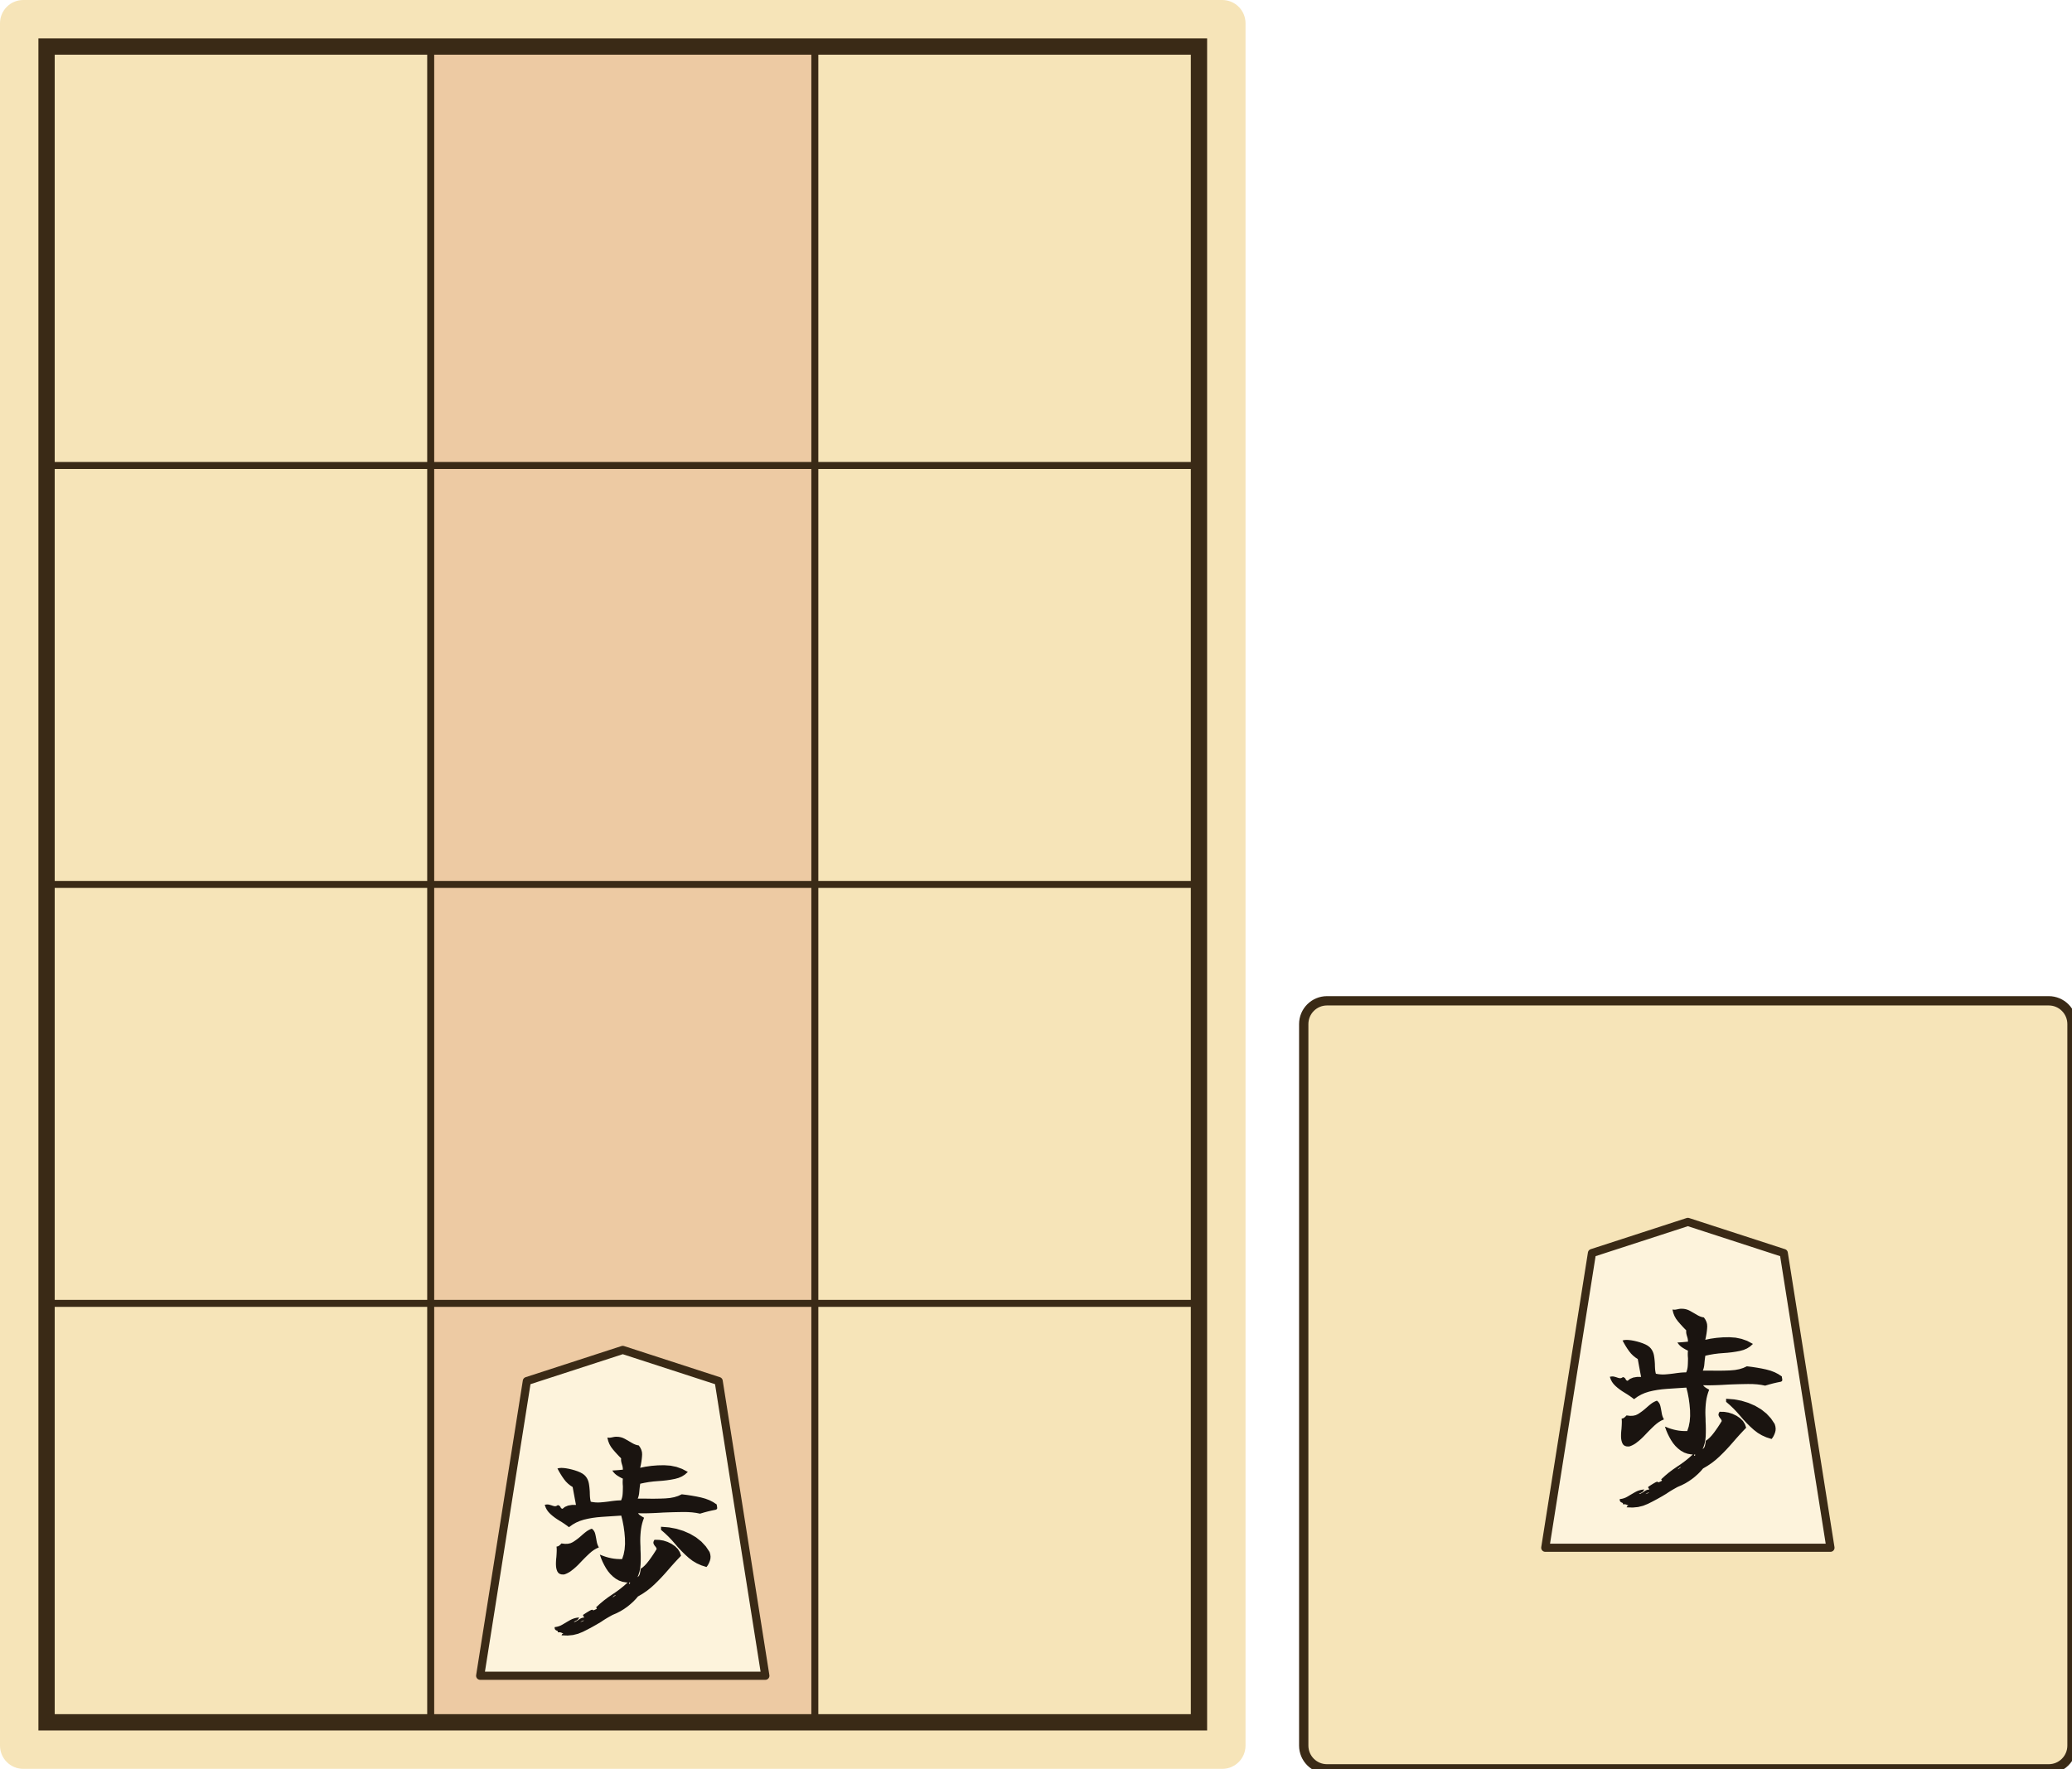
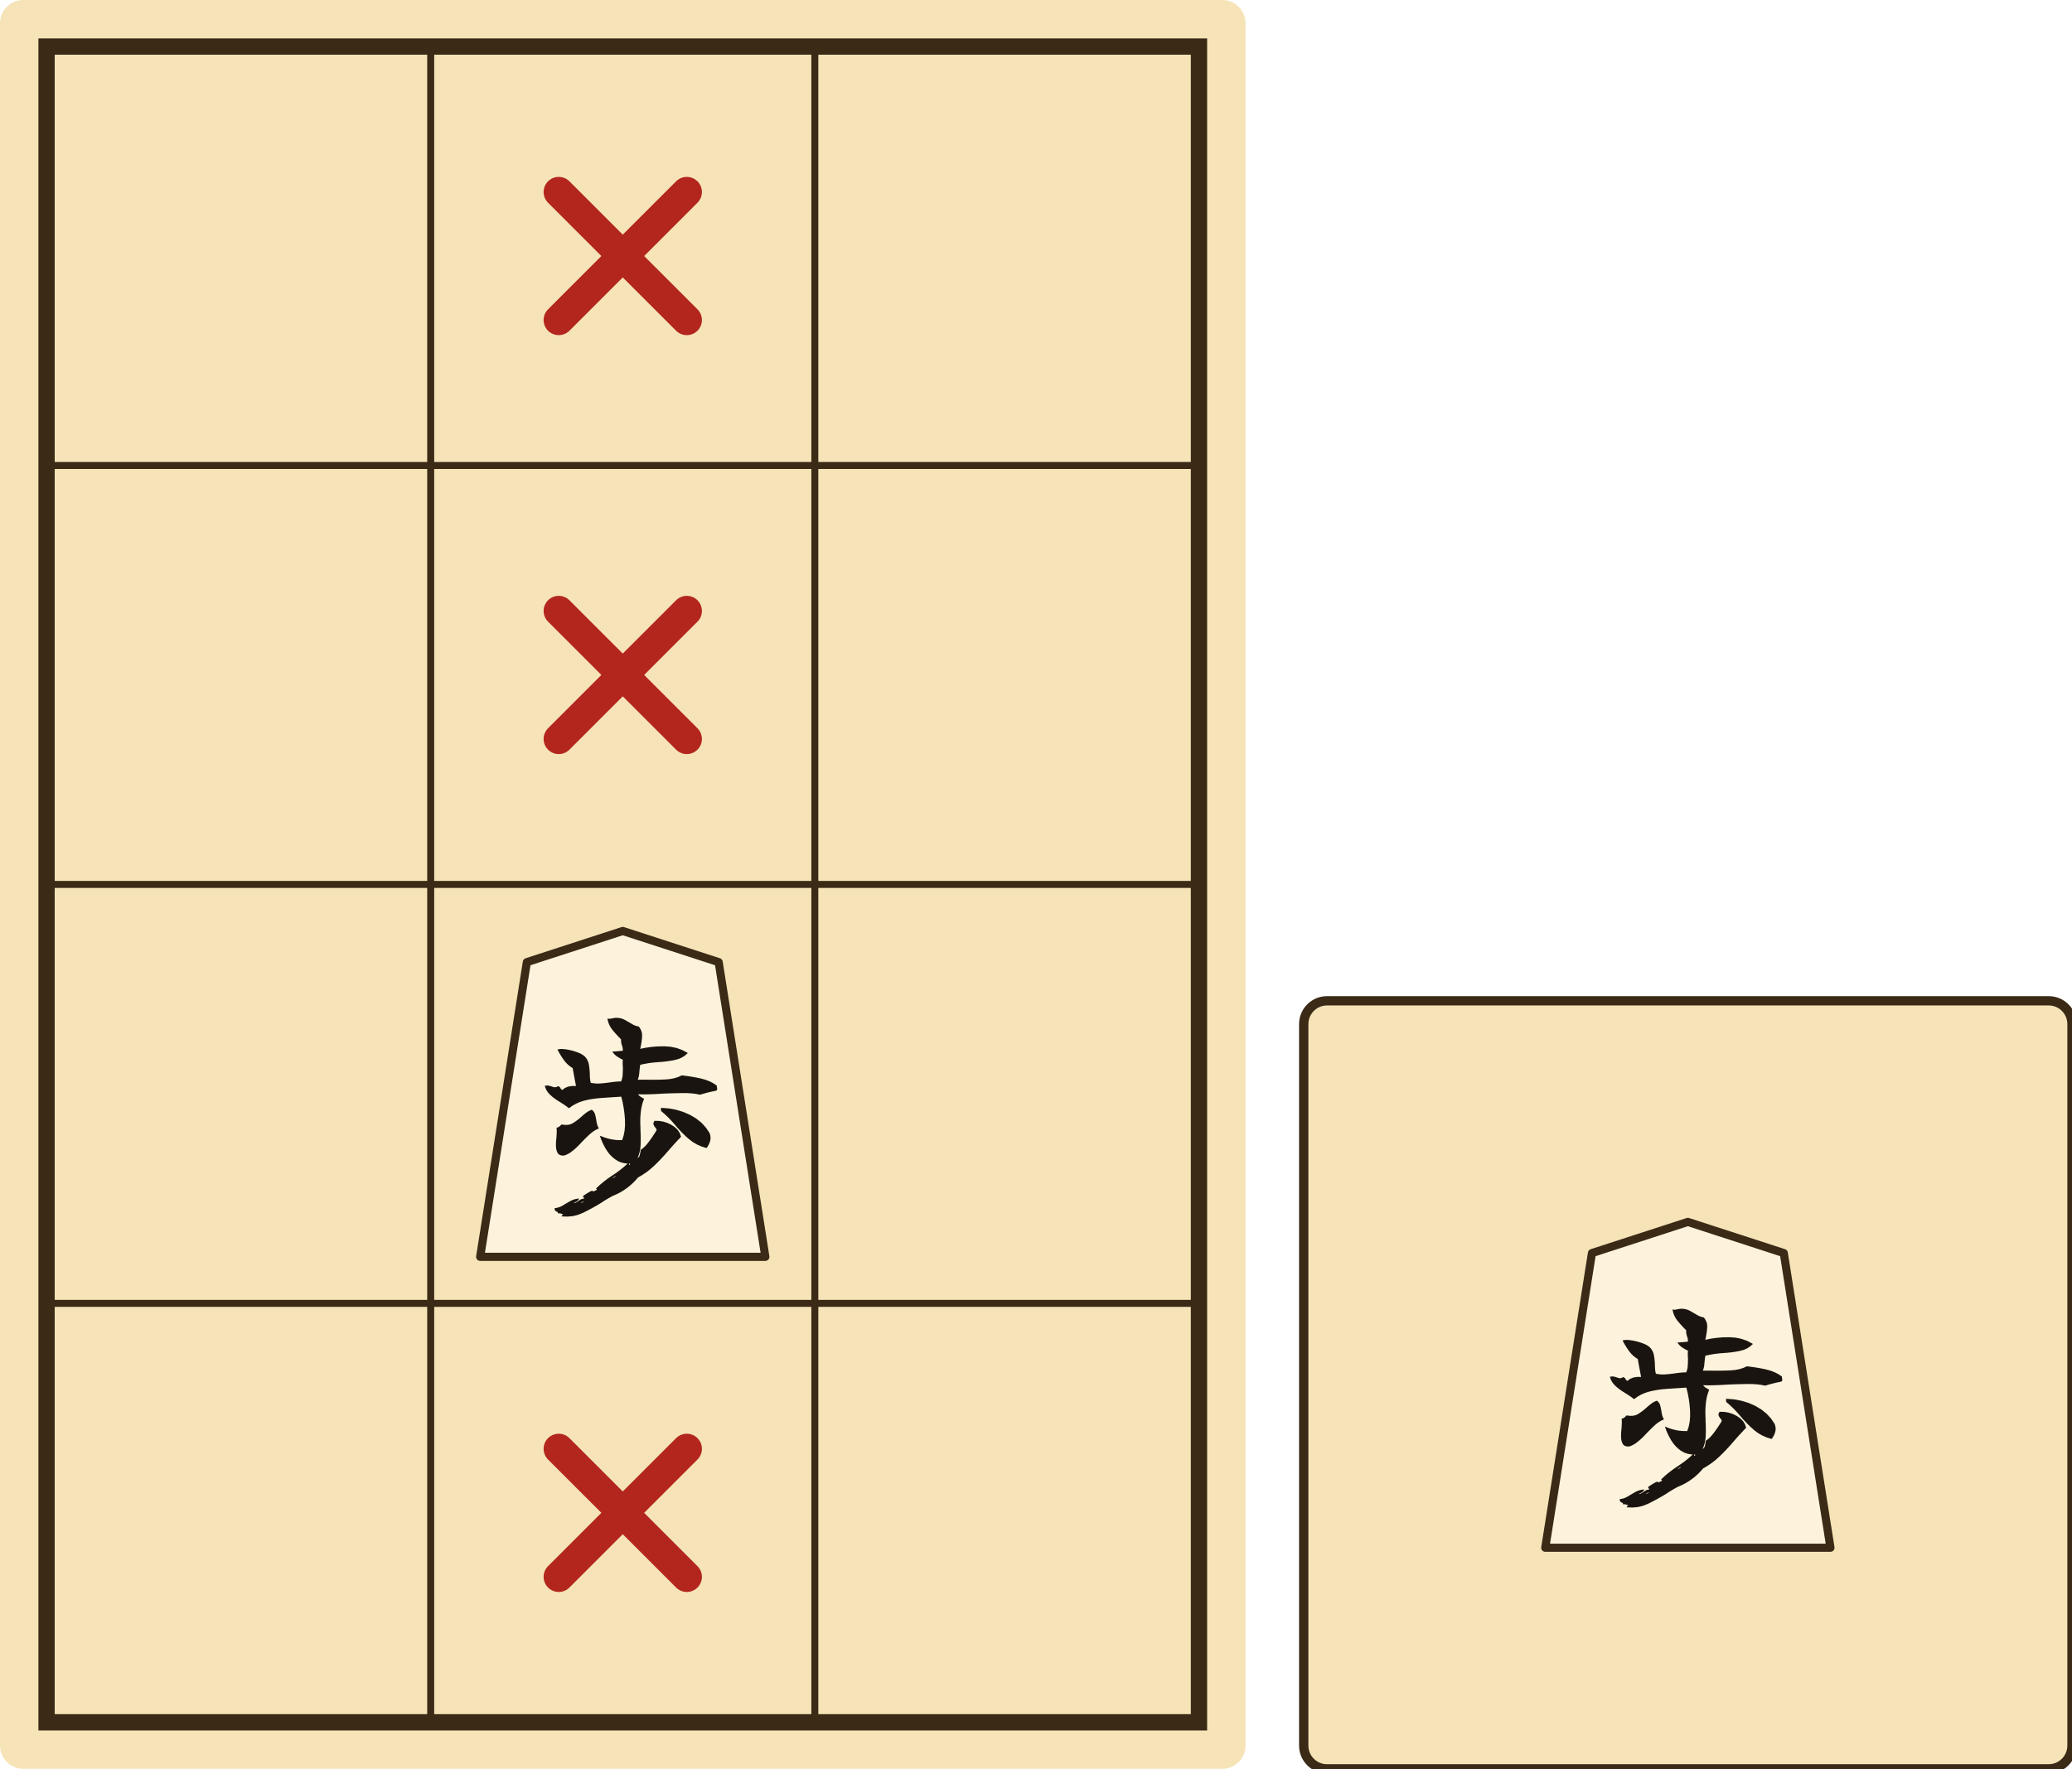
<svg xmlns="http://www.w3.org/2000/svg" width="534" height="456" viewBox="0 0 178.000 152.000">
  <g transform="translate(0.0,0.0)">
    <rect x="0" y="0" width="107.0" height="152.0" rx="2" fill="#f6e4b8" />
-     <rect x="37.0" y="112.0" width="33.0" height="36.0" fill="#b3261e" fill-opacity="0.14" />
-     <rect x="37.0" y="76.0" width="33.0" height="36.0" fill="#b3261e" fill-opacity="0.14" />
-     <rect x="37.0" y="40.0" width="33.0" height="36.0" fill="#b3261e" fill-opacity="0.14" />
-     <rect x="37.0" y="4.0" width="33.0" height="36.0" fill="#b3261e" fill-opacity="0.14" />
    <line x1="4.0" y1="4.0" x2="4.0" y2="148.0" stroke="#3a2a16" stroke-width="0.6" />
    <line x1="37.0" y1="4.0" x2="37.0" y2="148.0" stroke="#3a2a16" stroke-width="0.6" />
    <line x1="70.0" y1="4.0" x2="70.0" y2="148.0" stroke="#3a2a16" stroke-width="0.6" />
    <line x1="103.0" y1="4.0" x2="103.0" y2="148.0" stroke="#3a2a16" stroke-width="0.6" />
    <line x1="4.0" y1="4.0" x2="103.0" y2="4.0" stroke="#3a2a16" stroke-width="0.6" />
    <line x1="4.0" y1="40.0" x2="103.0" y2="40.0" stroke="#3a2a16" stroke-width="0.6" />
    <line x1="4.0" y1="76.0" x2="103.0" y2="76.0" stroke="#3a2a16" stroke-width="0.6" />
    <line x1="4.0" y1="112.0" x2="103.0" y2="112.0" stroke="#3a2a16" stroke-width="0.6" />
    <line x1="4.0" y1="148.0" x2="103.0" y2="148.0" stroke="#3a2a16" stroke-width="0.6" />
    <rect x="4.0" y="4.0" width="99.0" height="144.0" fill="none" stroke="#3a2a16" stroke-width="1.4" />
    <rect x="112.0" y="86.0" width="66.0" height="66.0" rx="2" fill="#f6e4b8" stroke="#3a2a16" stroke-width="0.8" />
-     <g transform="translate(53.500,130.000)">
+     <path d="M48.0,16.5 L59.0,27.5 M59.0,16.5 L48.0,27.5" stroke="#b3261e" stroke-width="2.6" stroke-linecap="round" />
+     <path d="M48.0,52.5 L59.0,63.5 M59.0,52.5 L48.0,63.5" stroke="#b3261e" stroke-width="2.6" stroke-linecap="round" />
+     <path d="M48.0,124.5 L59.0,135.5 M59.0,124.5 L48.0,135.5" stroke="#b3261e" stroke-width="2.6" stroke-linecap="round" />
+     <g transform="translate(53.500,94.000)">
      <polygon points="-12.250,14.000 12.250,14.000 8.239,-11.323 0.000,-14.000 -8.239,-11.323" fill="#fdf3dc" stroke="#3a2a16" stroke-width="0.7" stroke-linejoin="round" />
      <path transform="translate(0,2.195)" d="M -5.597,7.966 L -5.58,7.995 L -5.567,8.075 L -5.461,8.067 L -5.398,8.07 L -5.341,8.08 L -5.287,8.098 L -5.231,8.121 L -5.172,8.146 L -5.111,8.172 L -5.09,8.181 L -5.121,8.184 L -5.174,8.202 L -5.215,8.235 L -5.261,8.331 L -4.732,8.349 L -4.28,8.305 L -3.846,8.199 L -3.433,8.032 L -3.033,7.831 L -2.639,7.621 L -2.25,7.402 L -1.864,7.173 L -1.742,7.09 L -1.62,7.01 L -1.496,6.932 L -1.372,6.857 L -1.248,6.784 L -1.124,6.714 L -1.001,6.645 L -0.882,6.58 L -0.539,6.432 L -0.212,6.265 L 0.094,6.08 L 0.381,5.878 L 0.646,5.664 L 0.89,5.444 L 1.111,5.219 L 1.304,4.993 L 1.68,4.772 L 2.042,4.527 L 2.382,4.261 L 2.701,3.977 L 3.005,3.679 L 3.301,3.375 L 3.588,3.063 L 3.867,2.746 L 4.143,2.428 L 4.423,2.115 L 4.705,1.81 L 5.009,1.491 L 4.901,1.18 L 4.732,0.914 L 4.495,0.678 L 4.192,0.47 L 3.85,0.303 L 3.495,0.189 L 3.127,0.128 L 2.726,0.12 L 2.666,0.224 L 2.637,0.305 L 2.63,0.383 L 2.645,0.452 L 2.673,0.512 L 2.702,0.567 L 2.736,0.619 L 2.774,0.67 L 2.801,0.699 L 2.824,0.727 L 2.844,0.755 L 2.862,0.785 L 2.878,0.816 L 2.892,0.85 L 2.904,0.889 L 2.911,0.916 L 2.766,1.153 L 2.604,1.403 L 2.432,1.654 L 2.251,1.904 L 2.069,2.135 L 1.892,2.328 L 1.721,2.483 L 1.538,2.613 L 1.525,2.726 L 1.509,2.829 L 1.488,2.939 L 1.463,3.052 L 1.425,3.158 L 1.364,3.246 L 1.28,3.32 L 1.267,3.327 L 1.347,3.14 L 1.44,2.841 L 1.502,2.537 L 1.532,2.229 L 1.542,1.917 L 1.544,1.602 L 1.538,1.282 L 1.523,0.959 L 1.522,0.858 L 1.521,0.757 L 1.518,0.657 L 1.514,0.559 L 1.51,0.46 L 1.507,0.361 L 1.505,0.261 L 1.504,0.161 L 1.508,-0.081 L 1.521,-0.321 L 1.541,-0.562 L 1.569,-0.802 L 1.609,-1.041 L 1.664,-1.277 L 1.733,-1.51 L 1.83,-1.775 L 1.719,-1.838 L 1.641,-1.884 L 1.567,-1.93 L 1.497,-1.976 L 1.433,-2.024 L 1.376,-2.081 L 1.323,-2.147 L 1.314,-2.162 L 1.511,-2.157 L 1.785,-2.154 L 2.062,-2.157 L 2.34,-2.164 L 2.62,-2.174 L 2.899,-2.187 L 3.179,-2.202 L 3.457,-2.219 L 3.9,-2.236 L 4.334,-2.25 L 4.76,-2.259 L 5.177,-2.266 L 5.577,-2.261 L 5.953,-2.236 L 6.303,-2.191 L 6.64,-2.125 L 6.977,-2.225 L 7.309,-2.314 L 7.644,-2.392 L 7.991,-2.463 L 8.041,-2.488 L 8.078,-2.518 L 8.103,-2.558 L 8.111,-2.6 L 8.11,-2.64 L 8.106,-2.68 L 8.1,-2.723 L 8.092,-2.769 L 8.084,-2.812 L 8.078,-2.846 L 8.075,-2.873 L 8.073,-2.914 L 7.769,-3.116 L 7.45,-3.279 L 7.101,-3.412 L 6.722,-3.516 L 6.325,-3.6 L 5.919,-3.672 L 5.504,-3.735 L 5.069,-3.788 L 4.755,-3.644 L 4.419,-3.54 L 4.047,-3.47 L 3.64,-3.434 L 3.22,-3.419 L 2.813,-3.411 L 2.421,-3.41 L 2.042,-3.416 L 1.283,-3.416 L 1.319,-3.499 L 1.366,-3.653 L 1.4,-3.822 L 1.42,-4.003 L 1.436,-4.187 L 1.455,-4.368 L 1.478,-4.548 L 1.5,-4.697 L 1.863,-4.775 L 2.252,-4.842 L 2.641,-4.891 L 3.031,-4.923 L 3.415,-4.952 L 3.784,-4.993 L 4.139,-5.046 L 4.479,-5.11 L 4.797,-5.199 L 5.082,-5.322 L 5.333,-5.481 L 5.591,-5.71 L 5.094,-5.973 L 4.613,-6.144 L 4.101,-6.249 L 3.559,-6.287 L 3.009,-6.276 L 2.472,-6.233 L 1.948,-6.159 L 1.497,-6.065 L 1.503,-6.096 L 1.513,-6.14 L 1.531,-6.225 L 1.541,-6.269 L 1.55,-6.314 L 1.56,-6.36 L 1.601,-6.596 L 1.632,-6.819 L 1.653,-7.028 L 1.663,-7.224 L 1.649,-7.415 L 1.597,-7.605 L 1.509,-7.792 L 1.377,-7.986 L 1.222,-8.016 L 1.083,-8.059 L 0.941,-8.12 L 0.795,-8.198 L 0.646,-8.286 L 0.493,-8.375 L 0.338,-8.463 L 0.18,-8.553 L 0.015,-8.632 L -0.159,-8.689 L -0.339,-8.723 L -0.526,-8.734 L -0.573,-8.733 L -0.618,-8.732 L -0.66,-8.729 L -0.699,-8.724 L -0.738,-8.719 L -0.776,-8.712 L -0.815,-8.704 L -0.852,-8.696 L -0.898,-8.687 L -0.946,-8.677 L -0.996,-8.668 L -1.045,-8.659 L -1.095,-8.652 L -1.148,-8.65 L -1.205,-8.652 L -1.324,-8.666 L -1.247,-8.354 L -1.149,-8.108 L -1.019,-7.875 L -0.856,-7.656 L -0.677,-7.448 L -0.496,-7.247 L -0.313,-7.052 L -0.14,-6.876 L -0.145,-6.812 L -0.146,-6.732 L -0.14,-6.657 L -0.129,-6.586 L -0.114,-6.521 L -0.098,-6.458 L -0.081,-6.398 L -0.063,-6.34 L -0.045,-6.285 L -0.031,-6.231 L -0.018,-6.177 L -0.008,-6.123 L -0,-6.067 L 0.005,-6.006 L 0.009,-5.94 L 0.009,-5.905 L -0.048,-5.9 L -0.142,-5.891 L -0.238,-5.881 L -0.335,-5.872 L -0.439,-5.863 L -0.555,-5.854 L -0.685,-5.845 L -0.901,-5.831 L -0.773,-5.661 L -0.673,-5.556 L -0.558,-5.458 L -0.428,-5.369 L -0.296,-5.29 L -0.176,-5.222 L -0.065,-5.166 L 0.007,-5.134 L 0.002,-5.079 L -0.004,-4.994 L -0.007,-4.909 L -0.009,-4.824 L -0.007,-4.739 L -0.004,-4.655 L 0.002,-4.57 L 0.01,-4.487 L 0.009,-4.324 L 0.005,-4.158 L -0,-3.995 L -0.009,-3.834 L -0.025,-3.677 L -0.054,-3.527 L -0.097,-3.383 L -0.144,-3.267 L -0.257,-3.265 L -0.394,-3.26 L -0.529,-3.251 L -0.661,-3.239 L -0.791,-3.224 L -0.918,-3.209 L -1.043,-3.192 L -1.165,-3.174 L -1.368,-3.148 L -1.569,-3.125 L -1.767,-3.106 L -1.962,-3.09 L -2.158,-3.084 L -2.357,-3.093 L -2.561,-3.116 L -2.747,-3.15 L -2.766,-3.22 L -2.786,-3.318 L -2.802,-3.42 L -2.814,-3.529 L -2.822,-3.638 L -2.827,-3.75 L -2.831,-3.861 L -2.832,-3.972 L -2.844,-4.158 L -2.86,-4.34 L -2.881,-4.519 L -2.907,-4.694 L -2.945,-4.865 L -3.003,-5.026 L -3.079,-5.177 L -3.176,-5.317 L -3.3,-5.447 L -3.46,-5.565 L -3.654,-5.671 L -3.882,-5.766 L -4.125,-5.849 L -4.367,-5.918 L -4.608,-5.975 L -4.848,-6.019 L -5.072,-6.047 L -5.266,-6.057 L -5.43,-6.047 L -5.613,-6.007 L -5.462,-5.731 L -5.33,-5.508 L -5.191,-5.291 L -5.044,-5.081 L -4.884,-4.883 L -4.704,-4.704 L -4.505,-4.543 L -4.304,-4.412 L -4.27,-4.225 L -4.233,-4.022 L -4.196,-3.82 L -4.158,-3.619 L -4.121,-3.42 L -4.084,-3.222 L -4.047,-3.025 L -4.018,-2.876 L -4.362,-2.876 L -4.698,-2.819 L -4.975,-2.703 L -5.172,-2.544 L -5.224,-2.556 L -5.275,-2.581 L -5.312,-2.616 L -5.34,-2.669 L -5.371,-2.732 L -5.421,-2.788 L -5.485,-2.829 L -5.576,-2.862 L -5.663,-2.805 L -5.727,-2.777 L -5.788,-2.764 L -5.846,-2.765 L -5.908,-2.775 L -5.975,-2.791 L -6.043,-2.812 L -6.116,-2.837 L -6.174,-2.855 L -6.232,-2.872 L -6.292,-2.888 L -6.354,-2.903 L -6.421,-2.914 L -6.495,-2.916 L -6.575,-2.909 L -6.704,-2.886 L -6.616,-2.64 L -6.514,-2.447 L -6.382,-2.267 L -6.222,-2.1 L -6.042,-1.943 L -5.85,-1.794 L -5.647,-1.652 L -5.434,-1.518 L -5.221,-1.387 L -5.019,-1.254 L -4.827,-1.118 L -4.622,-0.963 L -4.311,-1.186 L -4.008,-1.358 L -3.686,-1.498 L -3.345,-1.607 L -2.986,-1.691 L -2.612,-1.759 L -2.223,-1.811 L -1.818,-1.847 L -1.4,-1.875 L -0.973,-1.903 L -0.539,-1.931 L -0.13,-1.957 L -0.02,-1.517 L 0.073,-1.032 L 0.142,-0.531 L 0.187,-0.014 L 0.195,0.491 L 0.157,0.962 L 0.071,1.399 L -0.054,1.777 L -0.28,1.779 L -0.526,1.767 L -0.764,1.742 L -0.994,1.703 L -1.219,1.651 L -1.443,1.588 L -1.667,1.512 L -1.971,1.394 L -1.848,1.74 L -1.734,2.008 L -1.599,2.279 L -1.445,2.554 L -1.269,2.819 L -1.068,3.061 L -0.844,3.277 L -0.596,3.469 L -0.321,3.625 L -0.018,3.73 L 0.311,3.786 L 0.422,3.788 L 0.119,4.06 L -0.209,4.328 L -0.553,4.583 L -0.912,4.826 L -1.273,5.072 L -1.62,5.333 L -1.951,5.609 L -2.295,5.926 L -2.231,6.001 L -2.228,6.025 L -2.245,6.052 L -2.305,6.09 L -2.386,6.128 L -2.458,6.16 L -2.52,6.188 L -2.533,6.193 L -2.544,6.167 L -2.609,6.132 L -2.689,6.142 L -2.778,6.182 L -2.874,6.236 L -2.972,6.293 L -3.071,6.353 L -3.173,6.417 L -3.285,6.492 L -3.311,6.509 L -3.334,6.523 L -3.356,6.536 L -3.384,6.55 L -3.408,6.588 L -3.41,6.63 L -3.394,6.668 L -3.369,6.698 L -3.341,6.739 L -3.324,6.775 L -3.319,6.803 L -3.375,6.806 L -3.463,6.821 L -3.544,6.846 L -3.617,6.88 L -3.682,6.919 L -3.741,6.957 L -3.796,6.995 L -3.843,7.031 L -3.904,7.066 L -3.964,7.1 L -4.02,7.131 L -4.071,7.159 L -4.115,7.175 L -4.16,7.178 L -4.2,7.17 L -4.146,7.14 L -4.081,7.106 L -4.008,7.073 L -3.935,7.034 L -3.873,6.984 L -3.822,6.925 L -3.747,6.79 L -4.013,6.83 L -4.194,6.878 L -4.37,6.944 L -4.538,7.03 L -4.701,7.123 L -4.861,7.216 L -5.018,7.31 L -5.172,7.402 L -5.325,7.484 L -5.484,7.548 L -5.647,7.593 L -5.855,7.627 L -5.85,7.717 L -5.84,7.767 L -5.822,7.811 L -5.796,7.846 L -5.768,7.871 L -5.739,7.892 L -5.708,7.909 L -5.679,7.921 L -5.627,7.942 z M 0.532,3.901 L 0.555,3.86 L 0.555,3.806 L 0.533,3.79 L 0.624,3.791 L 0.624,3.825 L 0.621,3.86 L 0.614,3.882 L 0.606,3.893 L 0.595,3.899 L 0.548,3.905 L 0.53,3.906 z M -0.844,5.065 L -0.847,5.04 L -0.827,5.005 L -0.773,4.957 L -0.7,4.909 L -0.633,4.872 L -0.598,4.858 L -0.613,4.882 L -0.646,4.917 L -0.689,4.947 L -0.739,4.978 L -0.788,5.015 L -0.833,5.057 L -0.842,5.067 z M -3.569,7.137 L -3.41,7.065 L -3.327,7.042 L -3.351,7.066 L -3.414,7.107 L -3.491,7.139 L -3.578,7.168 L -3.65,7.194 z M 7.284,2.34 L 7.355,2.222 L 7.422,2.083 L 7.486,1.922 L 7.531,1.745 L 7.542,1.559 L 7.517,1.367 L 7.457,1.166 L 7.138,0.692 L 6.752,0.275 L 6.296,-0.088 L 5.772,-0.397 L 5.201,-0.645 L 4.603,-0.828 L 3.978,-0.945 L 3.285,-1 L 3.285,-0.734 L 3.618,-0.445 L 3.923,-0.154 L 4.215,0.153 L 4.496,0.475 L 4.775,0.798 L 5.065,1.107 L 5.364,1.401 L 5.673,1.68 L 6.002,1.932 L 6.362,2.145 L 6.75,2.318 L 7.193,2.459 z M -5.024,3.096 L -4.948,3.073 L -4.858,3.037 L -4.753,2.988 L -4.645,2.931 L -4.549,2.874 L -4.464,2.817 L -4.392,2.76 L -4.213,2.62 L -4.029,2.46 L -3.842,2.282 L -3.653,2.086 L -3.461,1.884 L -3.267,1.687 L -3.071,1.494 L -2.873,1.306 L -2.676,1.136 L -2.48,0.994 L -2.286,0.88 L -2.054,0.775 L -2.132,0.623 L -2.18,0.501 L -2.218,0.369 L -2.246,0.228 L -2.271,0.079 L -2.298,-0.068 L -2.327,-0.215 L -2.359,-0.362 L -2.401,-0.502 L -2.463,-0.626 L -2.544,-0.733 L -2.659,-0.835 L -2.811,-0.774 L -2.935,-0.712 L -3.054,-0.641 L -3.166,-0.56 L -3.274,-0.475 L -3.379,-0.387 L -3.484,-0.297 L -3.587,-0.205 L -3.756,-0.061 L -3.929,0.075 L -4.107,0.202 L -4.287,0.32 L -4.482,0.412 L -4.706,0.462 L -4.961,0.471 L -5.269,0.434 L -5.39,0.561 L -5.486,0.638 L -5.571,0.683 L -5.688,0.704 L -5.678,0.835 L -5.673,0.933 L -5.673,1.037 L -5.676,1.145 L -5.681,1.257 L -5.687,1.372 L -5.695,1.489 L -5.703,1.608 L -5.712,1.682 L -5.72,1.759 L -5.726,1.837 L -5.732,1.916 L -5.736,1.996 L -5.739,2.074 L -5.74,2.15 L -5.741,2.227 L -5.733,2.4 L -5.71,2.562 L -5.671,2.711 L -5.615,2.85 L -5.532,2.968 L -5.414,3.051 L -5.264,3.096 L -5.085,3.104 z" fill="#1a1410" />
    </g>
    <g transform="translate(145.000,119.000)">
      <polygon points="-12.250,14.000 12.250,14.000 8.239,-11.323 0.000,-14.000 -8.239,-11.323" fill="#fdf3dc" stroke="#3a2a16" stroke-width="0.7" stroke-linejoin="round" />
      <path transform="translate(0,2.195)" d="M -5.597,7.966 L -5.58,7.995 L -5.567,8.075 L -5.461,8.067 L -5.398,8.07 L -5.341,8.08 L -5.287,8.098 L -5.231,8.121 L -5.172,8.146 L -5.111,8.172 L -5.09,8.181 L -5.121,8.184 L -5.174,8.202 L -5.215,8.235 L -5.261,8.331 L -4.732,8.349 L -4.28,8.305 L -3.846,8.199 L -3.433,8.032 L -3.033,7.831 L -2.639,7.621 L -2.25,7.402 L -1.864,7.173 L -1.742,7.09 L -1.62,7.01 L -1.496,6.932 L -1.372,6.857 L -1.248,6.784 L -1.124,6.714 L -1.001,6.645 L -0.882,6.58 L -0.539,6.432 L -0.212,6.265 L 0.094,6.08 L 0.381,5.878 L 0.646,5.664 L 0.89,5.444 L 1.111,5.219 L 1.304,4.993 L 1.68,4.772 L 2.042,4.527 L 2.382,4.261 L 2.701,3.977 L 3.005,3.679 L 3.301,3.375 L 3.588,3.063 L 3.867,2.746 L 4.143,2.428 L 4.423,2.115 L 4.705,1.81 L 5.009,1.491 L 4.901,1.18 L 4.732,0.914 L 4.495,0.678 L 4.192,0.47 L 3.85,0.303 L 3.495,0.189 L 3.127,0.128 L 2.726,0.12 L 2.666,0.224 L 2.637,0.305 L 2.63,0.383 L 2.645,0.452 L 2.673,0.512 L 2.702,0.567 L 2.736,0.619 L 2.774,0.67 L 2.801,0.699 L 2.824,0.727 L 2.844,0.755 L 2.862,0.785 L 2.878,0.816 L 2.892,0.85 L 2.904,0.889 L 2.911,0.916 L 2.766,1.153 L 2.604,1.403 L 2.432,1.654 L 2.251,1.904 L 2.069,2.135 L 1.892,2.328 L 1.721,2.483 L 1.538,2.613 L 1.525,2.726 L 1.509,2.829 L 1.488,2.939 L 1.463,3.052 L 1.425,3.158 L 1.364,3.246 L 1.28,3.32 L 1.267,3.327 L 1.347,3.14 L 1.44,2.841 L 1.502,2.537 L 1.532,2.229 L 1.542,1.917 L 1.544,1.602 L 1.538,1.282 L 1.523,0.959 L 1.522,0.858 L 1.521,0.757 L 1.518,0.657 L 1.514,0.559 L 1.51,0.46 L 1.507,0.361 L 1.505,0.261 L 1.504,0.161 L 1.508,-0.081 L 1.521,-0.321 L 1.541,-0.562 L 1.569,-0.802 L 1.609,-1.041 L 1.664,-1.277 L 1.733,-1.51 L 1.83,-1.775 L 1.719,-1.838 L 1.641,-1.884 L 1.567,-1.93 L 1.497,-1.976 L 1.433,-2.024 L 1.376,-2.081 L 1.323,-2.147 L 1.314,-2.162 L 1.511,-2.157 L 1.785,-2.154 L 2.062,-2.157 L 2.34,-2.164 L 2.62,-2.174 L 2.899,-2.187 L 3.179,-2.202 L 3.457,-2.219 L 3.9,-2.236 L 4.334,-2.25 L 4.76,-2.259 L 5.177,-2.266 L 5.577,-2.261 L 5.953,-2.236 L 6.303,-2.191 L 6.64,-2.125 L 6.977,-2.225 L 7.309,-2.314 L 7.644,-2.392 L 7.991,-2.463 L 8.041,-2.488 L 8.078,-2.518 L 8.103,-2.558 L 8.111,-2.6 L 8.11,-2.64 L 8.106,-2.68 L 8.1,-2.723 L 8.092,-2.769 L 8.084,-2.812 L 8.078,-2.846 L 8.075,-2.873 L 8.073,-2.914 L 7.769,-3.116 L 7.45,-3.279 L 7.101,-3.412 L 6.722,-3.516 L 6.325,-3.6 L 5.919,-3.672 L 5.504,-3.735 L 5.069,-3.788 L 4.755,-3.644 L 4.419,-3.54 L 4.047,-3.47 L 3.64,-3.434 L 3.22,-3.419 L 2.813,-3.411 L 2.421,-3.41 L 2.042,-3.416 L 1.283,-3.416 L 1.319,-3.499 L 1.366,-3.653 L 1.4,-3.822 L 1.42,-4.003 L 1.436,-4.187 L 1.455,-4.368 L 1.478,-4.548 L 1.5,-4.697 L 1.863,-4.775 L 2.252,-4.842 L 2.641,-4.891 L 3.031,-4.923 L 3.415,-4.952 L 3.784,-4.993 L 4.139,-5.046 L 4.479,-5.11 L 4.797,-5.199 L 5.082,-5.322 L 5.333,-5.481 L 5.591,-5.71 L 5.094,-5.973 L 4.613,-6.144 L 4.101,-6.249 L 3.559,-6.287 L 3.009,-6.276 L 2.472,-6.233 L 1.948,-6.159 L 1.497,-6.065 L 1.503,-6.096 L 1.513,-6.14 L 1.531,-6.225 L 1.541,-6.269 L 1.55,-6.314 L 1.56,-6.36 L 1.601,-6.596 L 1.632,-6.819 L 1.653,-7.028 L 1.663,-7.224 L 1.649,-7.415 L 1.597,-7.605 L 1.509,-7.792 L 1.377,-7.986 L 1.222,-8.016 L 1.083,-8.059 L 0.941,-8.12 L 0.795,-8.198 L 0.646,-8.286 L 0.493,-8.375 L 0.338,-8.463 L 0.18,-8.553 L 0.015,-8.632 L -0.159,-8.689 L -0.339,-8.723 L -0.526,-8.734 L -0.573,-8.733 L -0.618,-8.732 L -0.66,-8.729 L -0.699,-8.724 L -0.738,-8.719 L -0.776,-8.712 L -0.815,-8.704 L -0.852,-8.696 L -0.898,-8.687 L -0.946,-8.677 L -0.996,-8.668 L -1.045,-8.659 L -1.095,-8.652 L -1.148,-8.65 L -1.205,-8.652 L -1.324,-8.666 L -1.247,-8.354 L -1.149,-8.108 L -1.019,-7.875 L -0.856,-7.656 L -0.677,-7.448 L -0.496,-7.247 L -0.313,-7.052 L -0.14,-6.876 L -0.145,-6.812 L -0.146,-6.732 L -0.14,-6.657 L -0.129,-6.586 L -0.114,-6.521 L -0.098,-6.458 L -0.081,-6.398 L -0.063,-6.34 L -0.045,-6.285 L -0.031,-6.231 L -0.018,-6.177 L -0.008,-6.123 L -0,-6.067 L 0.005,-6.006 L 0.009,-5.94 L 0.009,-5.905 L -0.048,-5.9 L -0.142,-5.891 L -0.238,-5.881 L -0.335,-5.872 L -0.439,-5.863 L -0.555,-5.854 L -0.685,-5.845 L -0.901,-5.831 L -0.773,-5.661 L -0.673,-5.556 L -0.558,-5.458 L -0.428,-5.369 L -0.296,-5.29 L -0.176,-5.222 L -0.065,-5.166 L 0.007,-5.134 L 0.002,-5.079 L -0.004,-4.994 L -0.007,-4.909 L -0.009,-4.824 L -0.007,-4.739 L -0.004,-4.655 L 0.002,-4.57 L 0.01,-4.487 L 0.009,-4.324 L 0.005,-4.158 L -0,-3.995 L -0.009,-3.834 L -0.025,-3.677 L -0.054,-3.527 L -0.097,-3.383 L -0.144,-3.267 L -0.257,-3.265 L -0.394,-3.26 L -0.529,-3.251 L -0.661,-3.239 L -0.791,-3.224 L -0.918,-3.209 L -1.043,-3.192 L -1.165,-3.174 L -1.368,-3.148 L -1.569,-3.125 L -1.767,-3.106 L -1.962,-3.09 L -2.158,-3.084 L -2.357,-3.093 L -2.561,-3.116 L -2.747,-3.15 L -2.766,-3.22 L -2.786,-3.318 L -2.802,-3.42 L -2.814,-3.529 L -2.822,-3.638 L -2.827,-3.75 L -2.831,-3.861 L -2.832,-3.972 L -2.844,-4.158 L -2.86,-4.34 L -2.881,-4.519 L -2.907,-4.694 L -2.945,-4.865 L -3.003,-5.026 L -3.079,-5.177 L -3.176,-5.317 L -3.3,-5.447 L -3.46,-5.565 L -3.654,-5.671 L -3.882,-5.766 L -4.125,-5.849 L -4.367,-5.918 L -4.608,-5.975 L -4.848,-6.019 L -5.072,-6.047 L -5.266,-6.057 L -5.43,-6.047 L -5.613,-6.007 L -5.462,-5.731 L -5.33,-5.508 L -5.191,-5.291 L -5.044,-5.081 L -4.884,-4.883 L -4.704,-4.704 L -4.505,-4.543 L -4.304,-4.412 L -4.27,-4.225 L -4.233,-4.022 L -4.196,-3.82 L -4.158,-3.619 L -4.121,-3.42 L -4.084,-3.222 L -4.047,-3.025 L -4.018,-2.876 L -4.362,-2.876 L -4.698,-2.819 L -4.975,-2.703 L -5.172,-2.544 L -5.224,-2.556 L -5.275,-2.581 L -5.312,-2.616 L -5.34,-2.669 L -5.371,-2.732 L -5.421,-2.788 L -5.485,-2.829 L -5.576,-2.862 L -5.663,-2.805 L -5.727,-2.777 L -5.788,-2.764 L -5.846,-2.765 L -5.908,-2.775 L -5.975,-2.791 L -6.043,-2.812 L -6.116,-2.837 L -6.174,-2.855 L -6.232,-2.872 L -6.292,-2.888 L -6.354,-2.903 L -6.421,-2.914 L -6.495,-2.916 L -6.575,-2.909 L -6.704,-2.886 L -6.616,-2.64 L -6.514,-2.447 L -6.382,-2.267 L -6.222,-2.1 L -6.042,-1.943 L -5.85,-1.794 L -5.647,-1.652 L -5.434,-1.518 L -5.221,-1.387 L -5.019,-1.254 L -4.827,-1.118 L -4.622,-0.963 L -4.311,-1.186 L -4.008,-1.358 L -3.686,-1.498 L -3.345,-1.607 L -2.986,-1.691 L -2.612,-1.759 L -2.223,-1.811 L -1.818,-1.847 L -1.4,-1.875 L -0.973,-1.903 L -0.539,-1.931 L -0.13,-1.957 L -0.02,-1.517 L 0.073,-1.032 L 0.142,-0.531 L 0.187,-0.014 L 0.195,0.491 L 0.157,0.962 L 0.071,1.399 L -0.054,1.777 L -0.28,1.779 L -0.526,1.767 L -0.764,1.742 L -0.994,1.703 L -1.219,1.651 L -1.443,1.588 L -1.667,1.512 L -1.971,1.394 L -1.848,1.74 L -1.734,2.008 L -1.599,2.279 L -1.445,2.554 L -1.269,2.819 L -1.068,3.061 L -0.844,3.277 L -0.596,3.469 L -0.321,3.625 L -0.018,3.73 L 0.311,3.786 L 0.422,3.788 L 0.119,4.06 L -0.209,4.328 L -0.553,4.583 L -0.912,4.826 L -1.273,5.072 L -1.62,5.333 L -1.951,5.609 L -2.295,5.926 L -2.231,6.001 L -2.228,6.025 L -2.245,6.052 L -2.305,6.09 L -2.386,6.128 L -2.458,6.16 L -2.52,6.188 L -2.533,6.193 L -2.544,6.167 L -2.609,6.132 L -2.689,6.142 L -2.778,6.182 L -2.874,6.236 L -2.972,6.293 L -3.071,6.353 L -3.173,6.417 L -3.285,6.492 L -3.311,6.509 L -3.334,6.523 L -3.356,6.536 L -3.384,6.55 L -3.408,6.588 L -3.41,6.63 L -3.394,6.668 L -3.369,6.698 L -3.341,6.739 L -3.324,6.775 L -3.319,6.803 L -3.375,6.806 L -3.463,6.821 L -3.544,6.846 L -3.617,6.88 L -3.682,6.919 L -3.741,6.957 L -3.796,6.995 L -3.843,7.031 L -3.904,7.066 L -3.964,7.1 L -4.02,7.131 L -4.071,7.159 L -4.115,7.175 L -4.16,7.178 L -4.2,7.17 L -4.146,7.14 L -4.081,7.106 L -4.008,7.073 L -3.935,7.034 L -3.873,6.984 L -3.822,6.925 L -3.747,6.79 L -4.013,6.83 L -4.194,6.878 L -4.37,6.944 L -4.538,7.03 L -4.701,7.123 L -4.861,7.216 L -5.018,7.31 L -5.172,7.402 L -5.325,7.484 L -5.484,7.548 L -5.647,7.593 L -5.855,7.627 L -5.85,7.717 L -5.84,7.767 L -5.822,7.811 L -5.796,7.846 L -5.768,7.871 L -5.739,7.892 L -5.708,7.909 L -5.679,7.921 L -5.627,7.942 z M 0.532,3.901 L 0.555,3.86 L 0.555,3.806 L 0.533,3.79 L 0.624,3.791 L 0.624,3.825 L 0.621,3.86 L 0.614,3.882 L 0.606,3.893 L 0.595,3.899 L 0.548,3.905 L 0.53,3.906 z M -0.844,5.065 L -0.847,5.04 L -0.827,5.005 L -0.773,4.957 L -0.7,4.909 L -0.633,4.872 L -0.598,4.858 L -0.613,4.882 L -0.646,4.917 L -0.689,4.947 L -0.739,4.978 L -0.788,5.015 L -0.833,5.057 L -0.842,5.067 z M -3.569,7.137 L -3.41,7.065 L -3.327,7.042 L -3.351,7.066 L -3.414,7.107 L -3.491,7.139 L -3.578,7.168 L -3.65,7.194 z M 7.284,2.34 L 7.355,2.222 L 7.422,2.083 L 7.486,1.922 L 7.531,1.745 L 7.542,1.559 L 7.517,1.367 L 7.457,1.166 L 7.138,0.692 L 6.752,0.275 L 6.296,-0.088 L 5.772,-0.397 L 5.201,-0.645 L 4.603,-0.828 L 3.978,-0.945 L 3.285,-1 L 3.285,-0.734 L 3.618,-0.445 L 3.923,-0.154 L 4.215,0.153 L 4.496,0.475 L 4.775,0.798 L 5.065,1.107 L 5.364,1.401 L 5.673,1.68 L 6.002,1.932 L 6.362,2.145 L 6.75,2.318 L 7.193,2.459 z M -5.024,3.096 L -4.948,3.073 L -4.858,3.037 L -4.753,2.988 L -4.645,2.931 L -4.549,2.874 L -4.464,2.817 L -4.392,2.76 L -4.213,2.62 L -4.029,2.46 L -3.842,2.282 L -3.653,2.086 L -3.461,1.884 L -3.267,1.687 L -3.071,1.494 L -2.873,1.306 L -2.676,1.136 L -2.48,0.994 L -2.286,0.88 L -2.054,0.775 L -2.132,0.623 L -2.18,0.501 L -2.218,0.369 L -2.246,0.228 L -2.271,0.079 L -2.298,-0.068 L -2.327,-0.215 L -2.359,-0.362 L -2.401,-0.502 L -2.463,-0.626 L -2.544,-0.733 L -2.659,-0.835 L -2.811,-0.774 L -2.935,-0.712 L -3.054,-0.641 L -3.166,-0.56 L -3.274,-0.475 L -3.379,-0.387 L -3.484,-0.297 L -3.587,-0.205 L -3.756,-0.061 L -3.929,0.075 L -4.107,0.202 L -4.287,0.32 L -4.482,0.412 L -4.706,0.462 L -4.961,0.471 L -5.269,0.434 L -5.39,0.561 L -5.486,0.638 L -5.571,0.683 L -5.688,0.704 L -5.678,0.835 L -5.673,0.933 L -5.673,1.037 L -5.676,1.145 L -5.681,1.257 L -5.687,1.372 L -5.695,1.489 L -5.703,1.608 L -5.712,1.682 L -5.72,1.759 L -5.726,1.837 L -5.732,1.916 L -5.736,1.996 L -5.739,2.074 L -5.74,2.15 L -5.741,2.227 L -5.733,2.4 L -5.71,2.562 L -5.671,2.711 L -5.615,2.85 L -5.532,2.968 L -5.414,3.051 L -5.264,3.096 L -5.085,3.104 z" fill="#1a1410" />
    </g>
  </g>
</svg>
